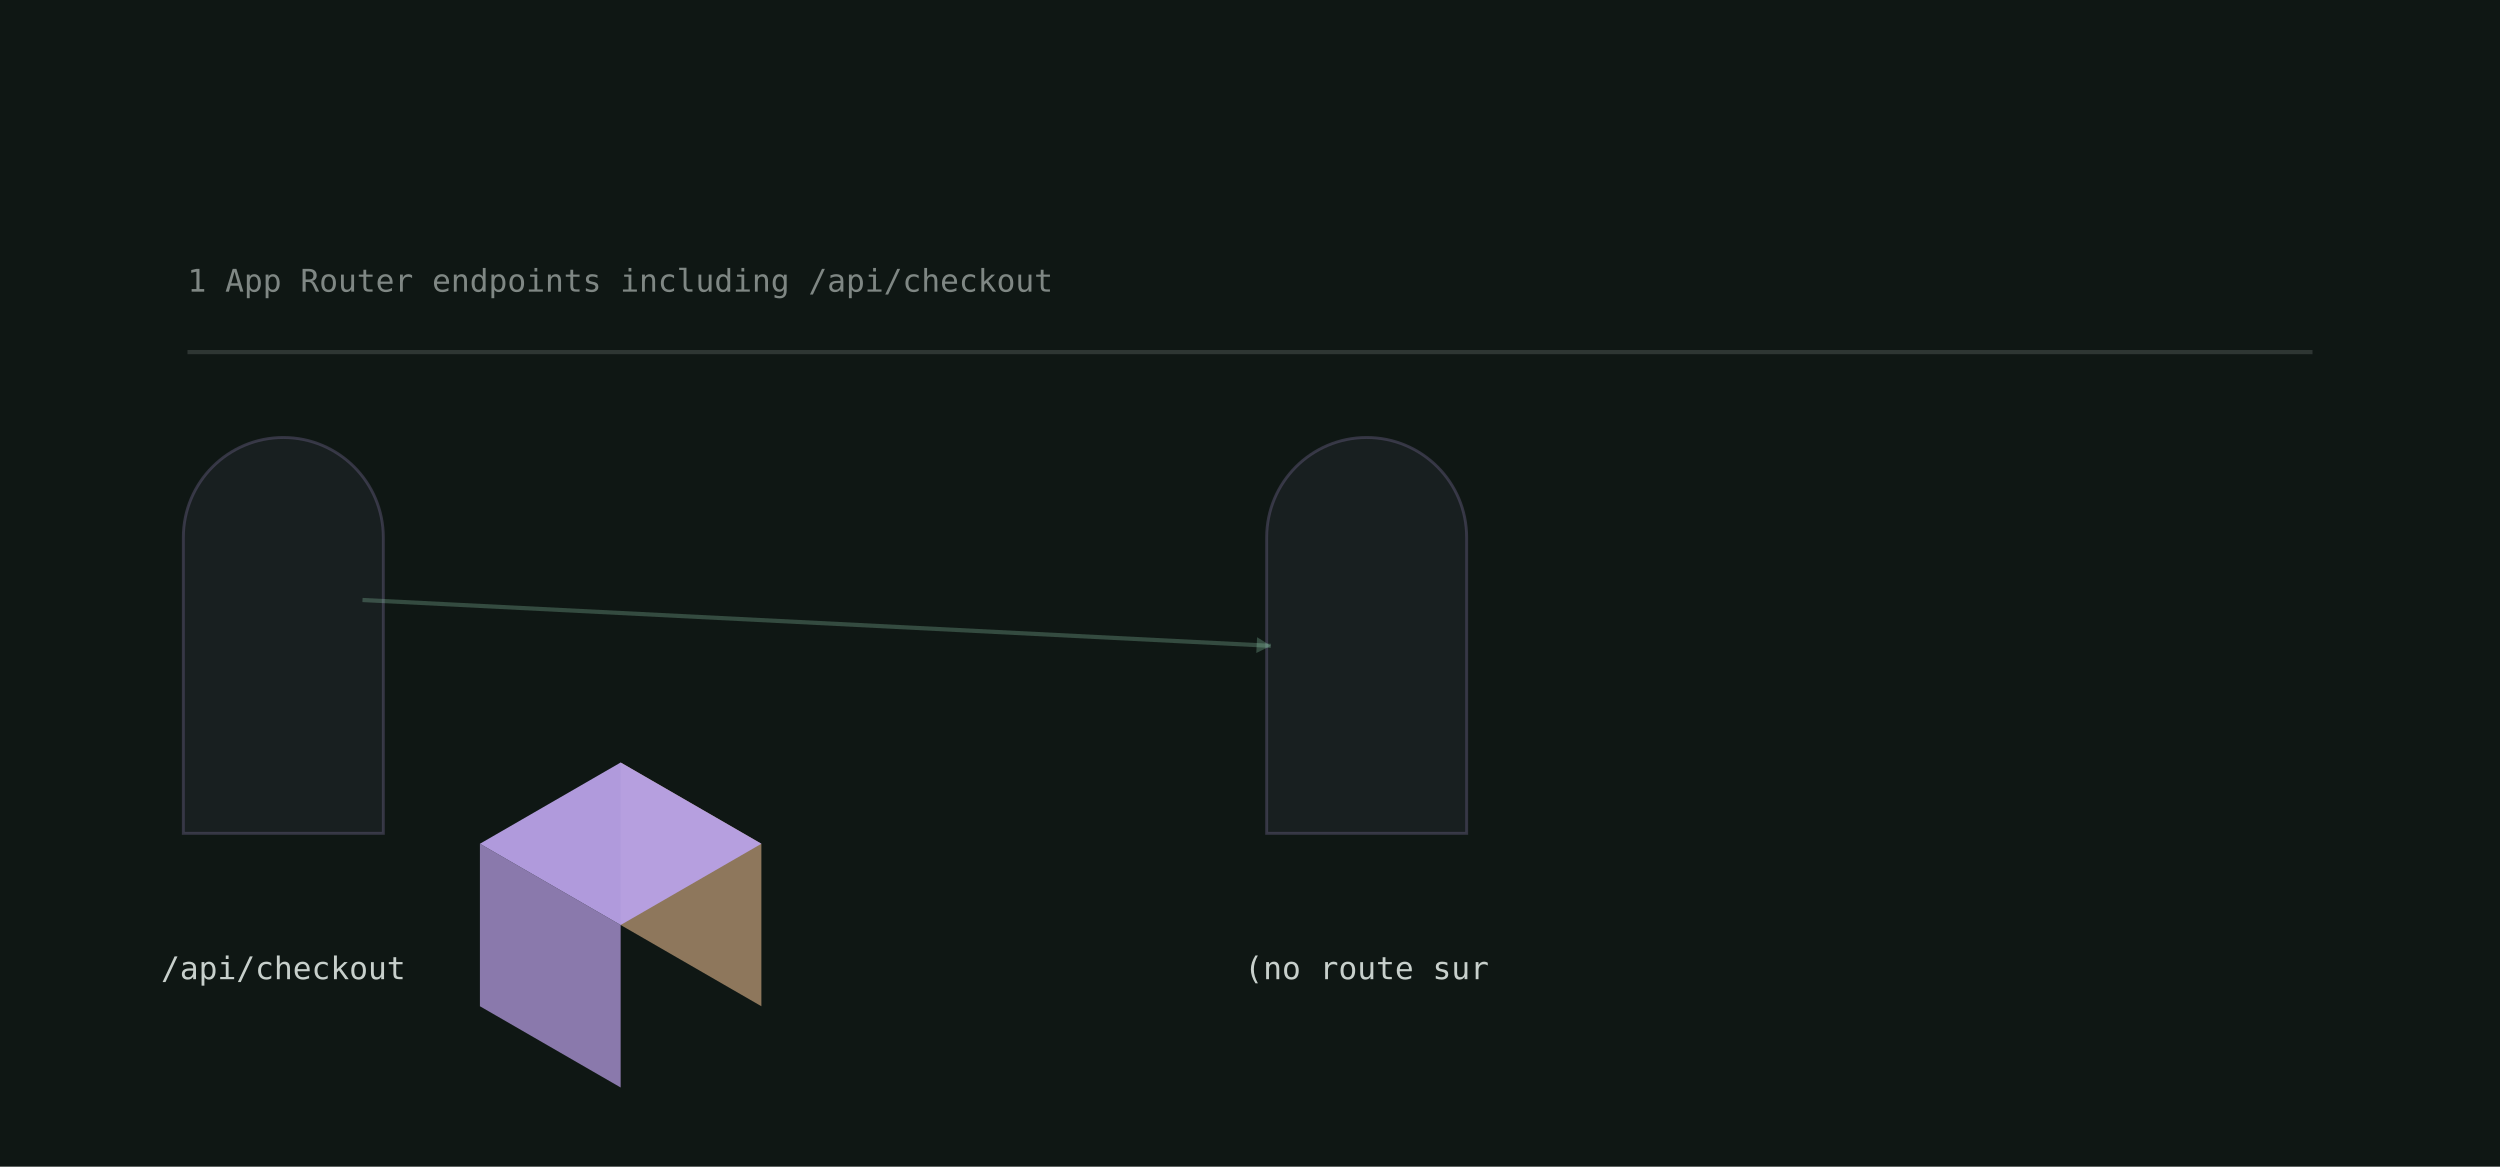
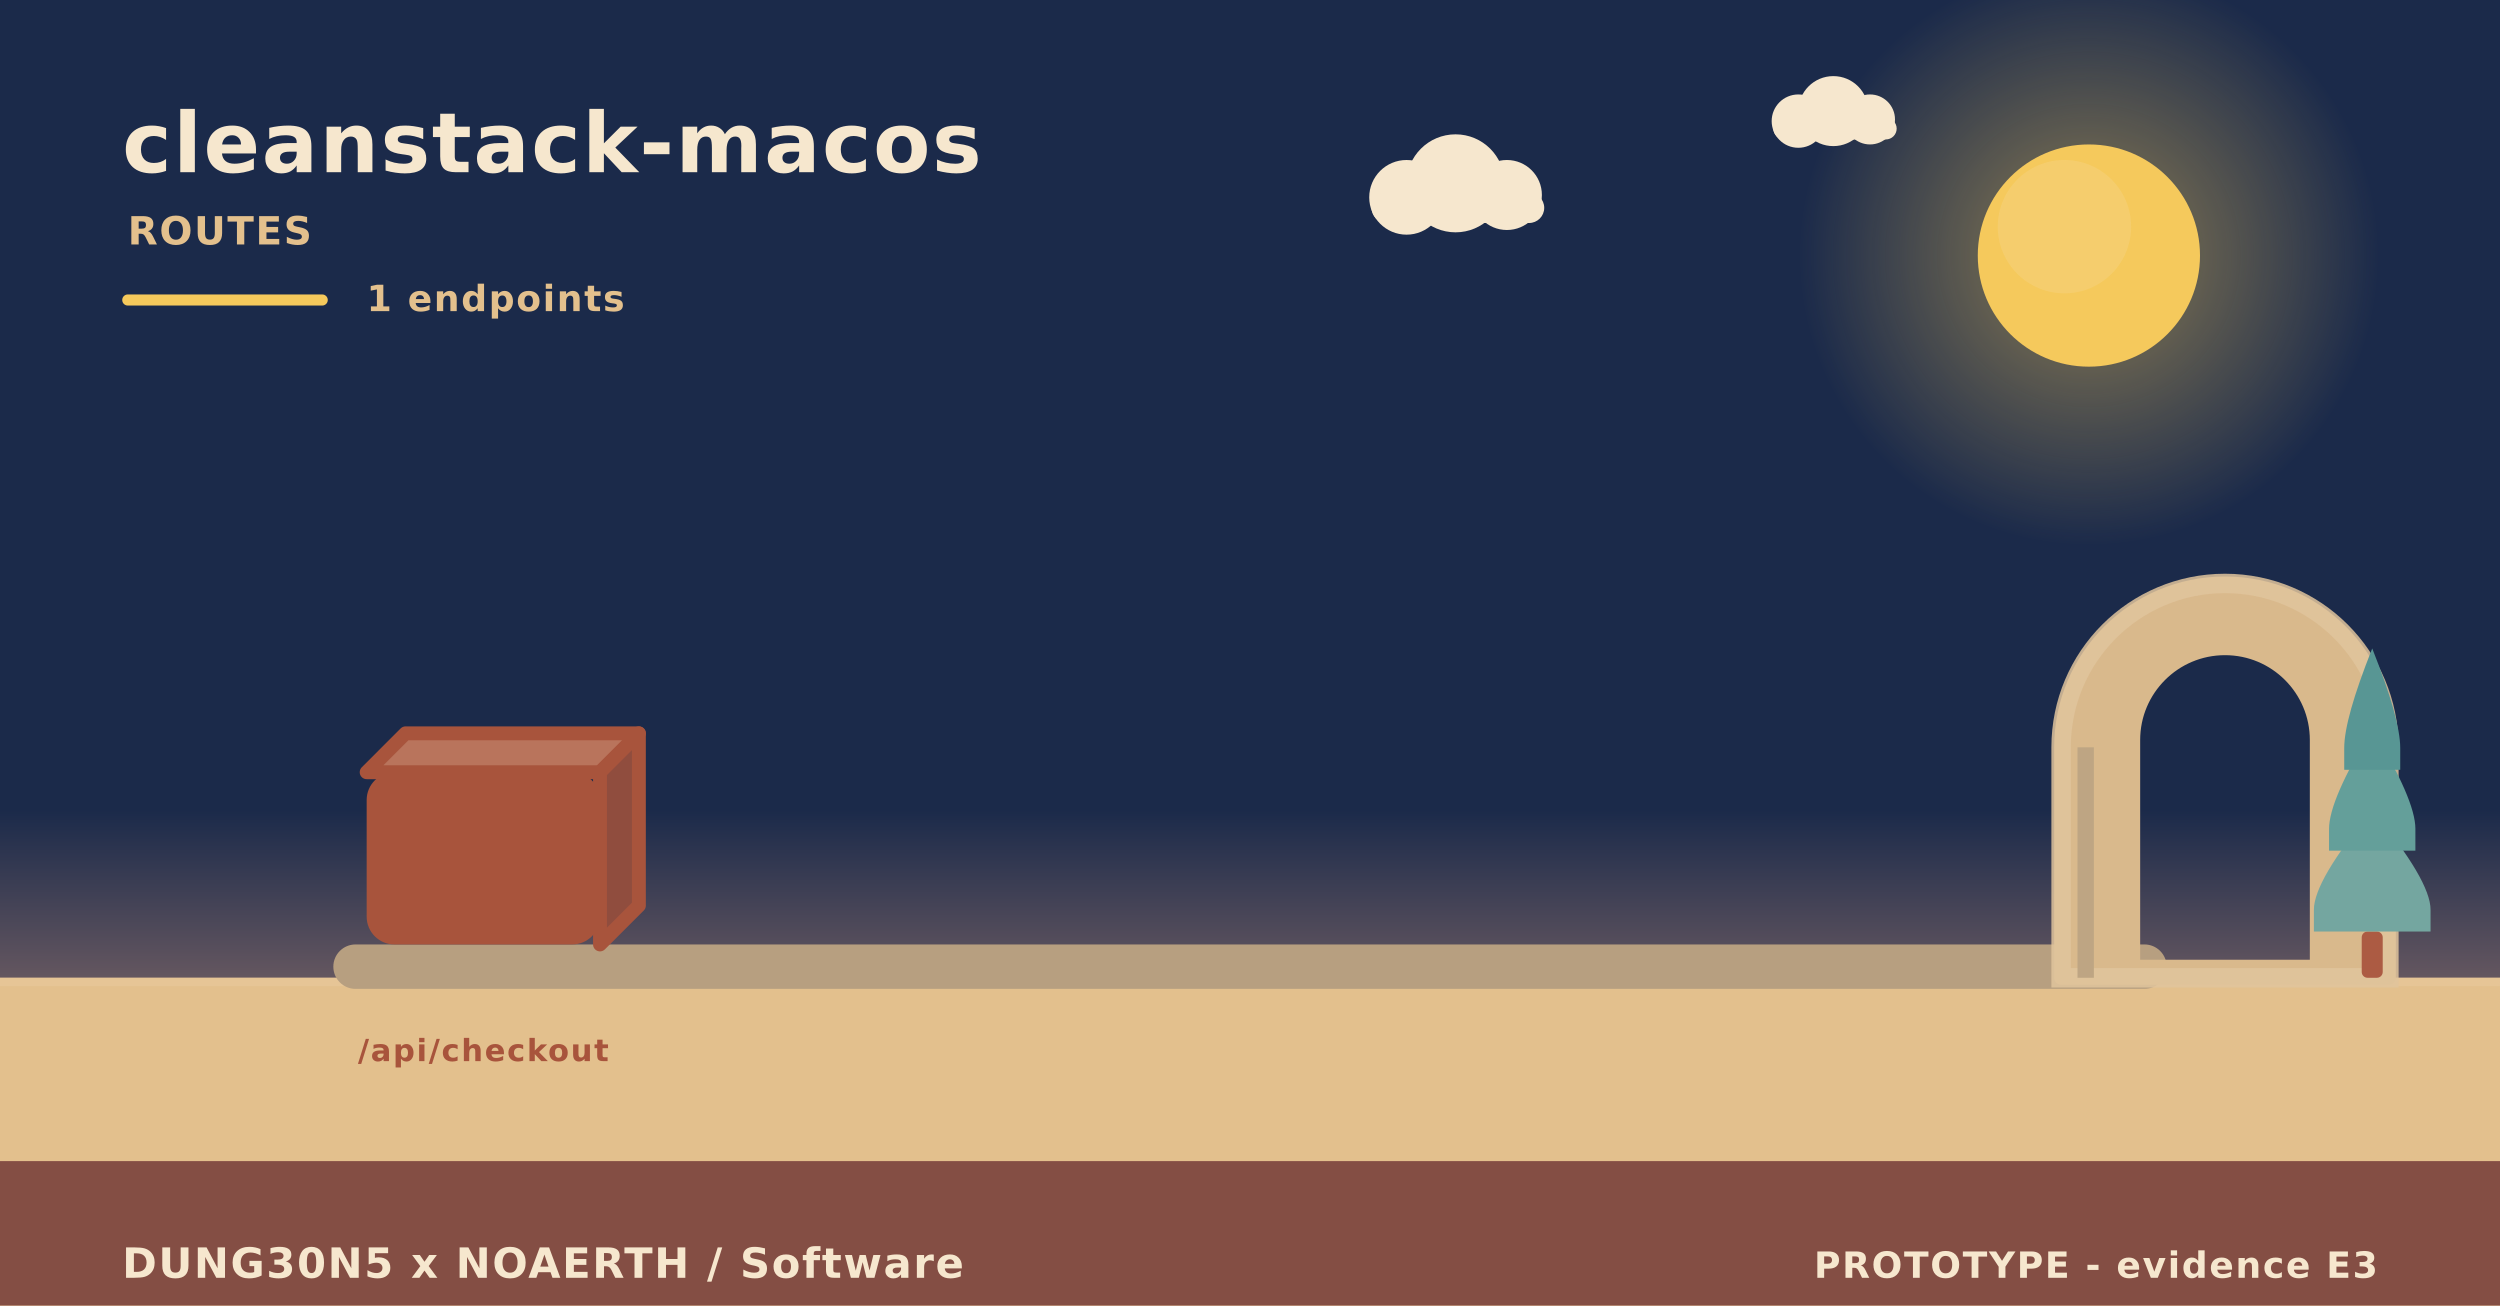
- <svg xmlns="http://www.w3.org/2000/svg" viewBox="0 0 1200 560" width="1200" height="560" role="img" aria-label="cleanstack-macos data flow">
-   <rect width="1200" height="560" fill="#0f1714" />
-   <defs>
-     <linearGradient id="gf" x1="0" y1="0" x2="1" y2="1">
-       <stop offset="0%" stop-color="#95d5b2" />
-       <stop offset="100%" stop-color="#b8a1e6" />
-     </linearGradient>
-   </defs>
-   <path d="M88.00,400.00 L88.00,258.00 A48.00,48.00 0 0 1 184.00,258.00 L184.00,400.00 Z" fill="rgba(184,161,230,0.100)" opacity="0.55" stroke="rgba(184,161,230,0.400)" stroke-width="1.4" />
-   <polygon points="-133.37,173.00 -65.82,212.00 -65.82,134.00 -133.37,95.00" fill="#947c60" opacity="0.95" />
-   <polygon points="-200.92,212.00 -133.37,251.00 -133.37,173.00 -200.92,134.00" fill="#907eb3" opacity="0.95" />
-   <polygon points="-133.37,95.00 -65.82,134.00 -133.37,173.00 -200.92,134.00" fill="#95d5b2" opacity="0.95" />
-   <text x="136" y="470" font-family="ui-monospace,Menlo,monospace" font-size="15" fill="rgba(240,248,244,0.820)" text-anchor="middle">/api/checkout</text>
-   <path d="M608.00,400.00 L608.00,258.00 A48.00,48.00 0 0 1 704.00,258.00 L704.00,400.00 Z" fill="rgba(184,161,230,0.100)" opacity="0.55" stroke="rgba(184,161,230,0.400)" stroke-width="1.4" />
-   <polygon points="297.91,444.00 365.46,483.00 365.46,405.00 297.91,366.00" fill="#947c60" opacity="0.95" />
-   <polygon points="230.36,483.00 297.91,522.00 297.91,444.00 230.36,405.00" fill="#907eb3" opacity="0.95" />
-   <polygon points="297.91,366.00 365.46,405.00 297.91,444.00 230.36,405.00" fill="#b8a1e6" opacity="0.95" />
-   <text x="656" y="470" font-family="ui-monospace,Menlo,monospace" font-size="15" fill="rgba(240,248,244,0.820)" text-anchor="middle">(no route sur</text>
-   <line x1="174.00" y1="288.00" x2="610.00" y2="310.00" stroke="rgba(149,213,178,0.500)" stroke-width="2.00" opacity="0.55" />
-   <polygon points="610.00,310.00 603.40,305.86 603.02,313.45" fill="rgba(149,213,178,0.500)" opacity="0.55" />
-   <rect x="90.00" y="168.00" width="1020.00" height="2.00" rx="0.00" fill="rgba(240,248,244,0.140)" opacity="1.00" />
-   <text x="90" y="140" font-family="ui-monospace,Menlo,monospace" font-size="15" fill="rgba(240,248,244,0.500)">1 App Router endpoints including /api/checkout</text>
+ <svg xmlns="http://www.w3.org/2000/svg" width="900" height="470" viewBox="0 0 900 470" role="img" aria-label="cleanstack-macos - how data moves">
+   <linearGradient id="skyd" x1="0" y1="0" x2="0" y2="1">
+     <stop offset="0" stop-color="#1b2a4a" />
+     <stop offset="0.62" stop-color="#1b2a4a" />
+     <stop offset="1" stop-color="#f3ad8a" />
+   </linearGradient>
+   <rect width="900" height="470" fill="url(#skyd)" />
+   <radialGradient id="sund">
+     <stop offset="0.35" stop-color="#f5c95c" stop-opacity="0.34" />
+     <stop offset="1" stop-color="#f5c95c" stop-opacity="0" />
+   </radialGradient>
+   <circle cx="752" cy="92" r="104" fill="url(#sund)" />
+   <circle cx="752" cy="92" r="40" fill="#f5c95c" />
+   <circle cx="743.2" cy="81.6" r="24" fill="#f5d27e" opacity="0.5" />
+   <g>
+     <circle cx="524" cy="66" r="17.64" fill="#f6e7ce" />
+     <circle cx="506.36" cy="71.04" r="13.44" fill="#f6e7ce" />
+     <circle cx="542.48" cy="70.2" r="12.6" fill="#f6e7ce" />
+     <rect x="493.76" y="69.36" width="62.16" height="10.92" rx="5.46" fill="#f6e7ce" />
+   </g>
+   <g>
+     <circle cx="660" cy="40" r="12.6" fill="#f6e7ce" />
+     <circle cx="647.4" cy="43.6" r="9.6" fill="#f6e7ce" />
+     <circle cx="673.2" cy="43" r="9" fill="#f6e7ce" />
+     <rect x="638.4" y="42.4" width="44.4" height="7.8" rx="3.9" fill="#f6e7ce" />
+   </g>
+   <rect x="0" y="352" width="900" height="118" fill="#e3c08d" />
+   <rect x="0" y="352" width="900" height="3" fill="#e6c596" />
+   <text x="44" y="62" font-family="Verdana,DejaVu Sans,sans-serif" font-size="30" font-weight="700" letter-spacing="0.6" fill="#f6e7ce" text-anchor="start">cleanstack-macos</text>
+   <text x="46" y="88" font-family="Verdana,DejaVu Sans,sans-serif" font-size="14" font-weight="700" letter-spacing="0.6" fill="#e3c08d" text-anchor="start">ROUTES</text>
+   <rect x="44" y="106" width="74" height="4" rx="2" fill="#f5c95c" />
+   <text x="132" y="112" font-family="Verdana,DejaVu Sans,sans-serif" font-size="13" font-weight="700" letter-spacing="0.6" fill="#e3c08d" text-anchor="start">1 endpoints</text>
+   <rect x="120" y="340" width="660" height="16" rx="8" fill="#b79f80" />
+   <path d="M132,278 L216,278 L230,264 L146,264 Z" fill="#b9745c" stroke="#a8543c" stroke-width="5" stroke-linejoin="round" />
+   <path d="M216,278 L230,264 L230,326 L216,340 Z" fill="#904d3e" stroke="#a8543c" stroke-width="5" stroke-linejoin="round" />
+   <rect x="132" y="278" width="84" height="62" rx="10" fill="#a8543c" />
+   <text x="174" y="382" font-family="Verdana,DejaVu Sans,sans-serif" font-size="11" font-weight="700" letter-spacing="0.6" fill="#a8543c" text-anchor="middle">/api/checkout</text>
+   <path d="M742,352 L742,269.04 A59,59 0 0 1 860,269.04 L860,352 Z M767.96,348 L767.96,266.4 A33.04,33.04 0 0 1 834.04,266.4 L834.04,348 Z" fill="#d9b98c" fill-rule="evenodd" stroke="#d9b98c" stroke-width="5" stroke-linejoin="round" />
+   <path d="M742,352 L742,269.04 A59,59 0 0 1 860,269.04 L860,352 Z" fill="none" stroke="#e0c49c" stroke-width="7" stroke-linecap="round" opacity="0.85" />
+   <rect x="747.9" y="269.04" width="5.9" height="82.96" fill="#bea583" />
+   <rect x="850.22" y="335.36" width="7.56" height="16.64" rx="2.1" fill="#ac5b43" />
+   <path d="M854,291.68 Q833,317.01 833,327.5 Q833,335.36 833,335.36 L875,335.36 Q875,335.36 875,327.5 Q875,317.01 854,291.68 Z" fill="#74a6a0" />
+   <path d="M854,262.56 Q838.46,287.89 838.46,298.38 Q838.46,306.24 838.46,306.24 L869.54,306.24 Q869.54,306.24 869.54,298.38 Q869.54,287.89 854,262.56 Z" fill="#649f9a" />
+   <path d="M854,233.44 Q843.92,258.77 843.92,269.26 Q843.92,277.12 843.92,277.12 L864.08,277.12 Q864.08,277.12 864.08,269.26 Q864.08,258.77 854,233.44 Z" fill="#589694" />
+   <rect x="0" y="418" width="900" height="52" rx="0" fill="#7e4740" opacity="0.94" />
+   <text x="44" y="460" font-family="Verdana,DejaVu Sans,sans-serif" font-size="15" font-weight="700" letter-spacing="0.6" fill="#f6e7ce" text-anchor="start">DUNG30N5 x NOAERTH  /  Software</text>
+   <text x="856" y="460" font-family="Verdana,DejaVu Sans,sans-serif" font-size="13" font-weight="700" letter-spacing="0.6" fill="#f6e7ce" text-anchor="end">PROTOTYPE  -  evidence E3</text>
</svg>
